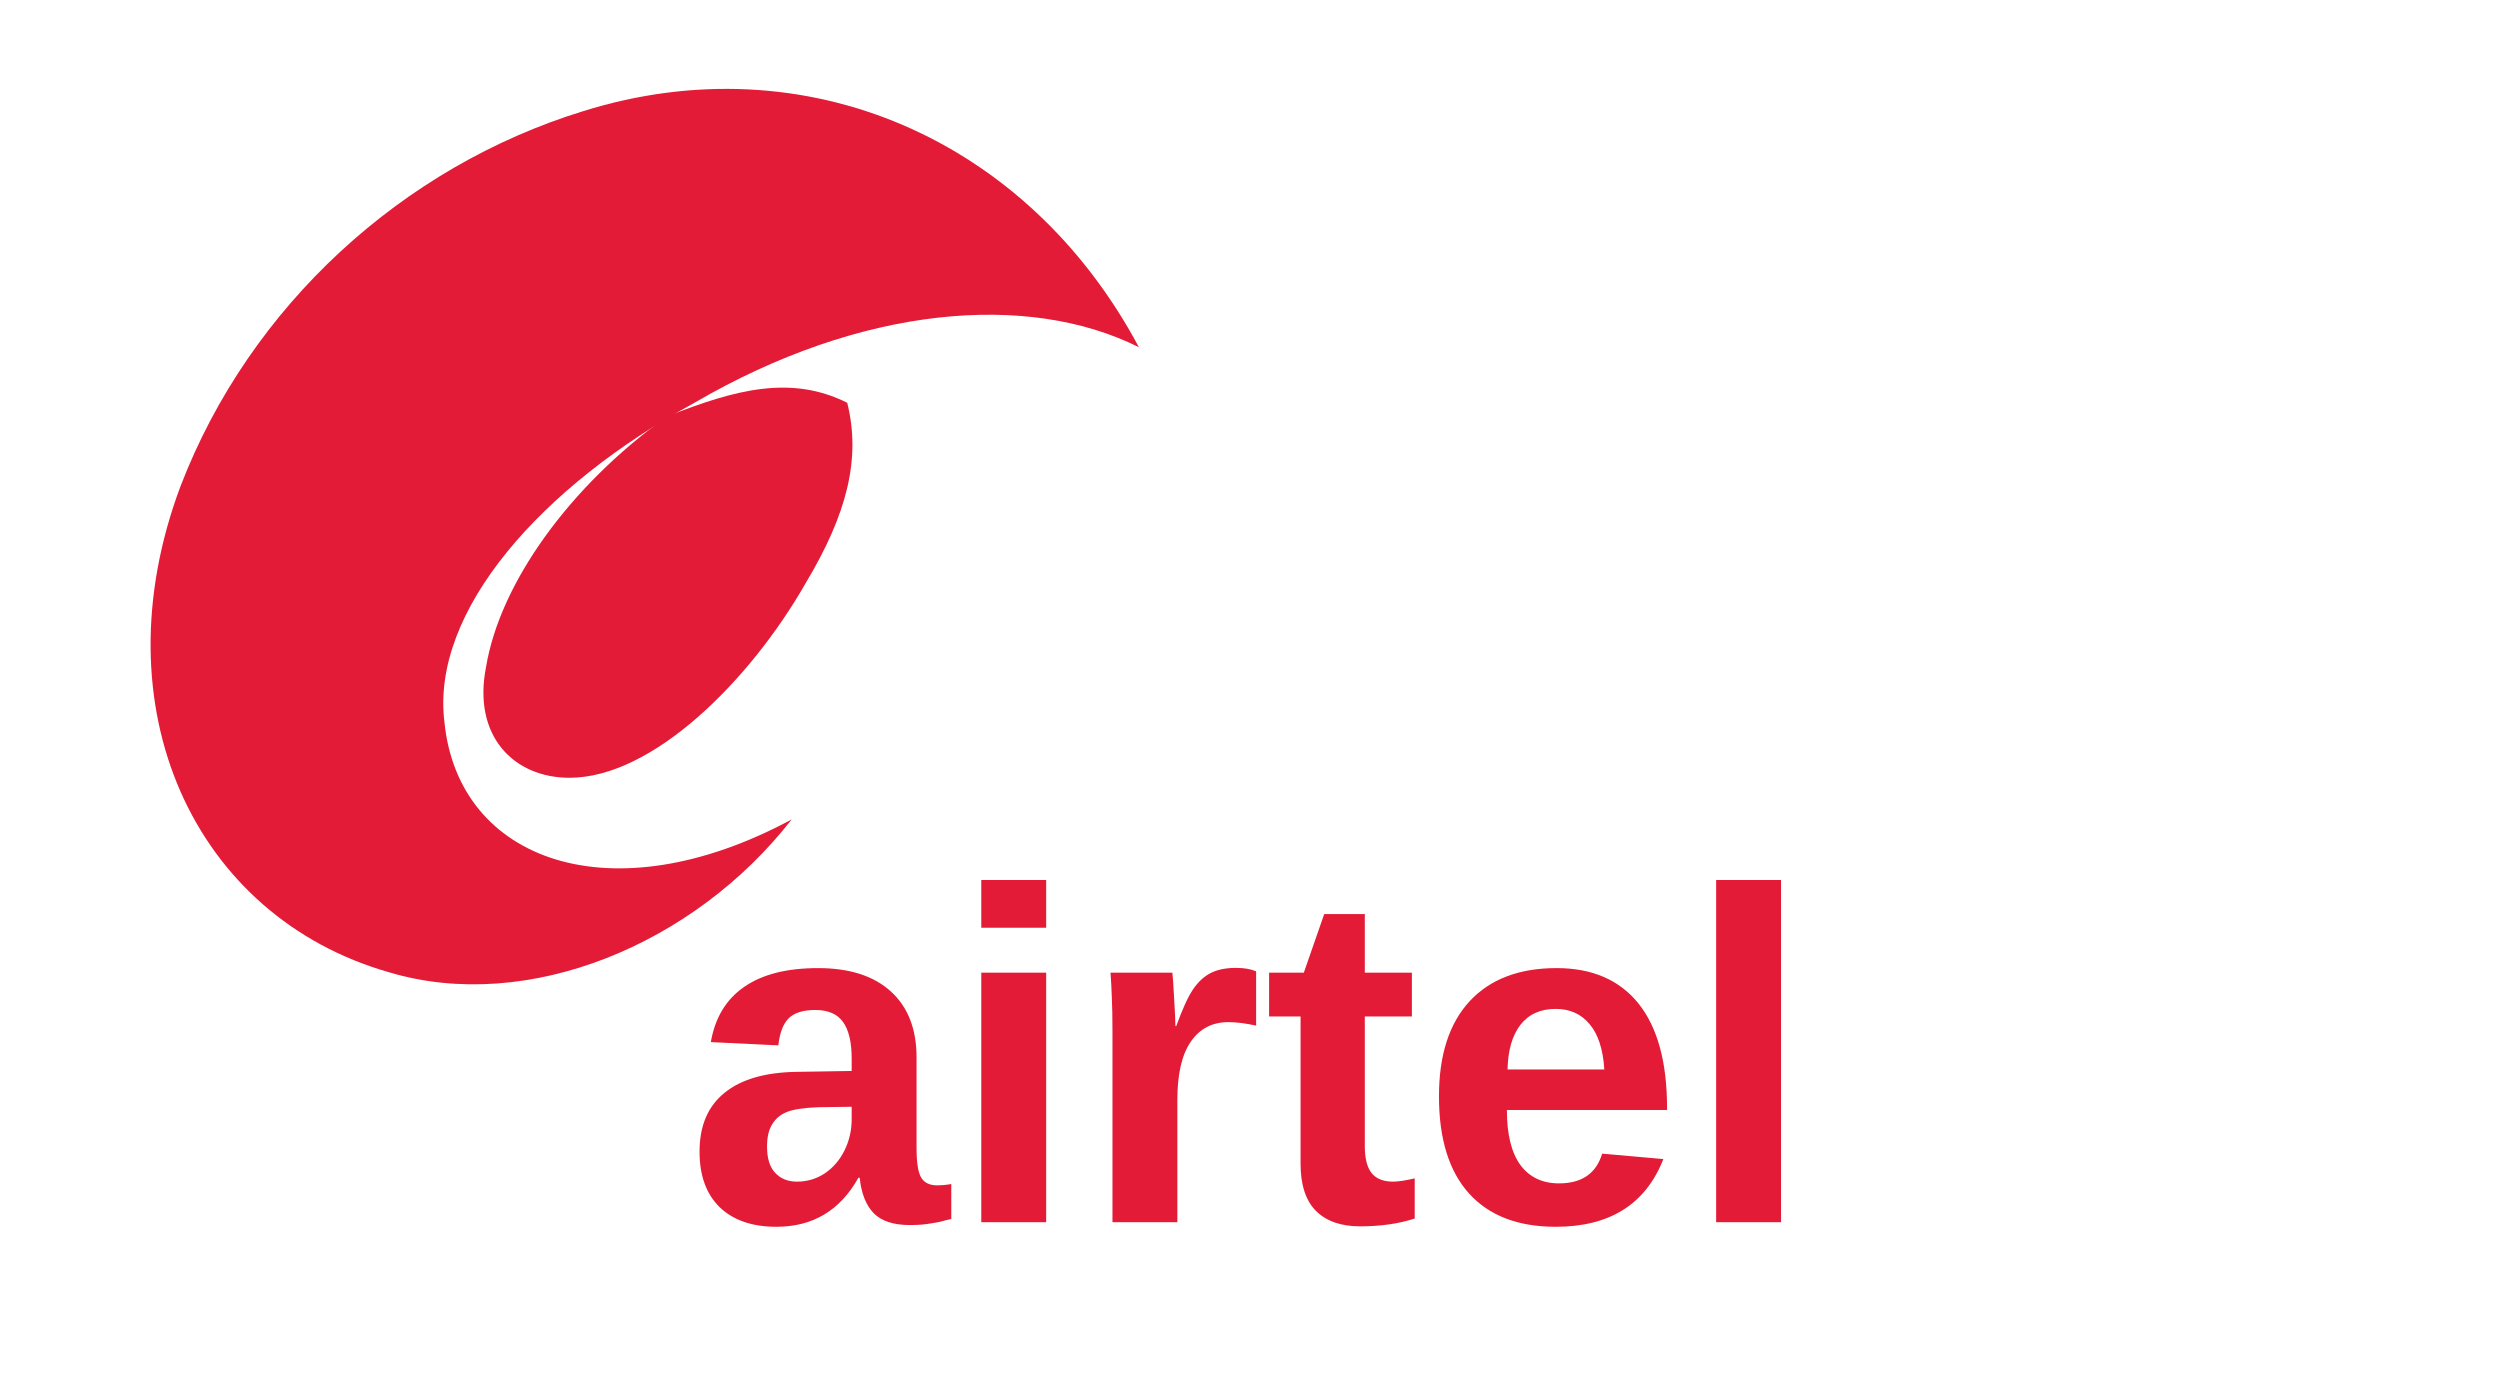
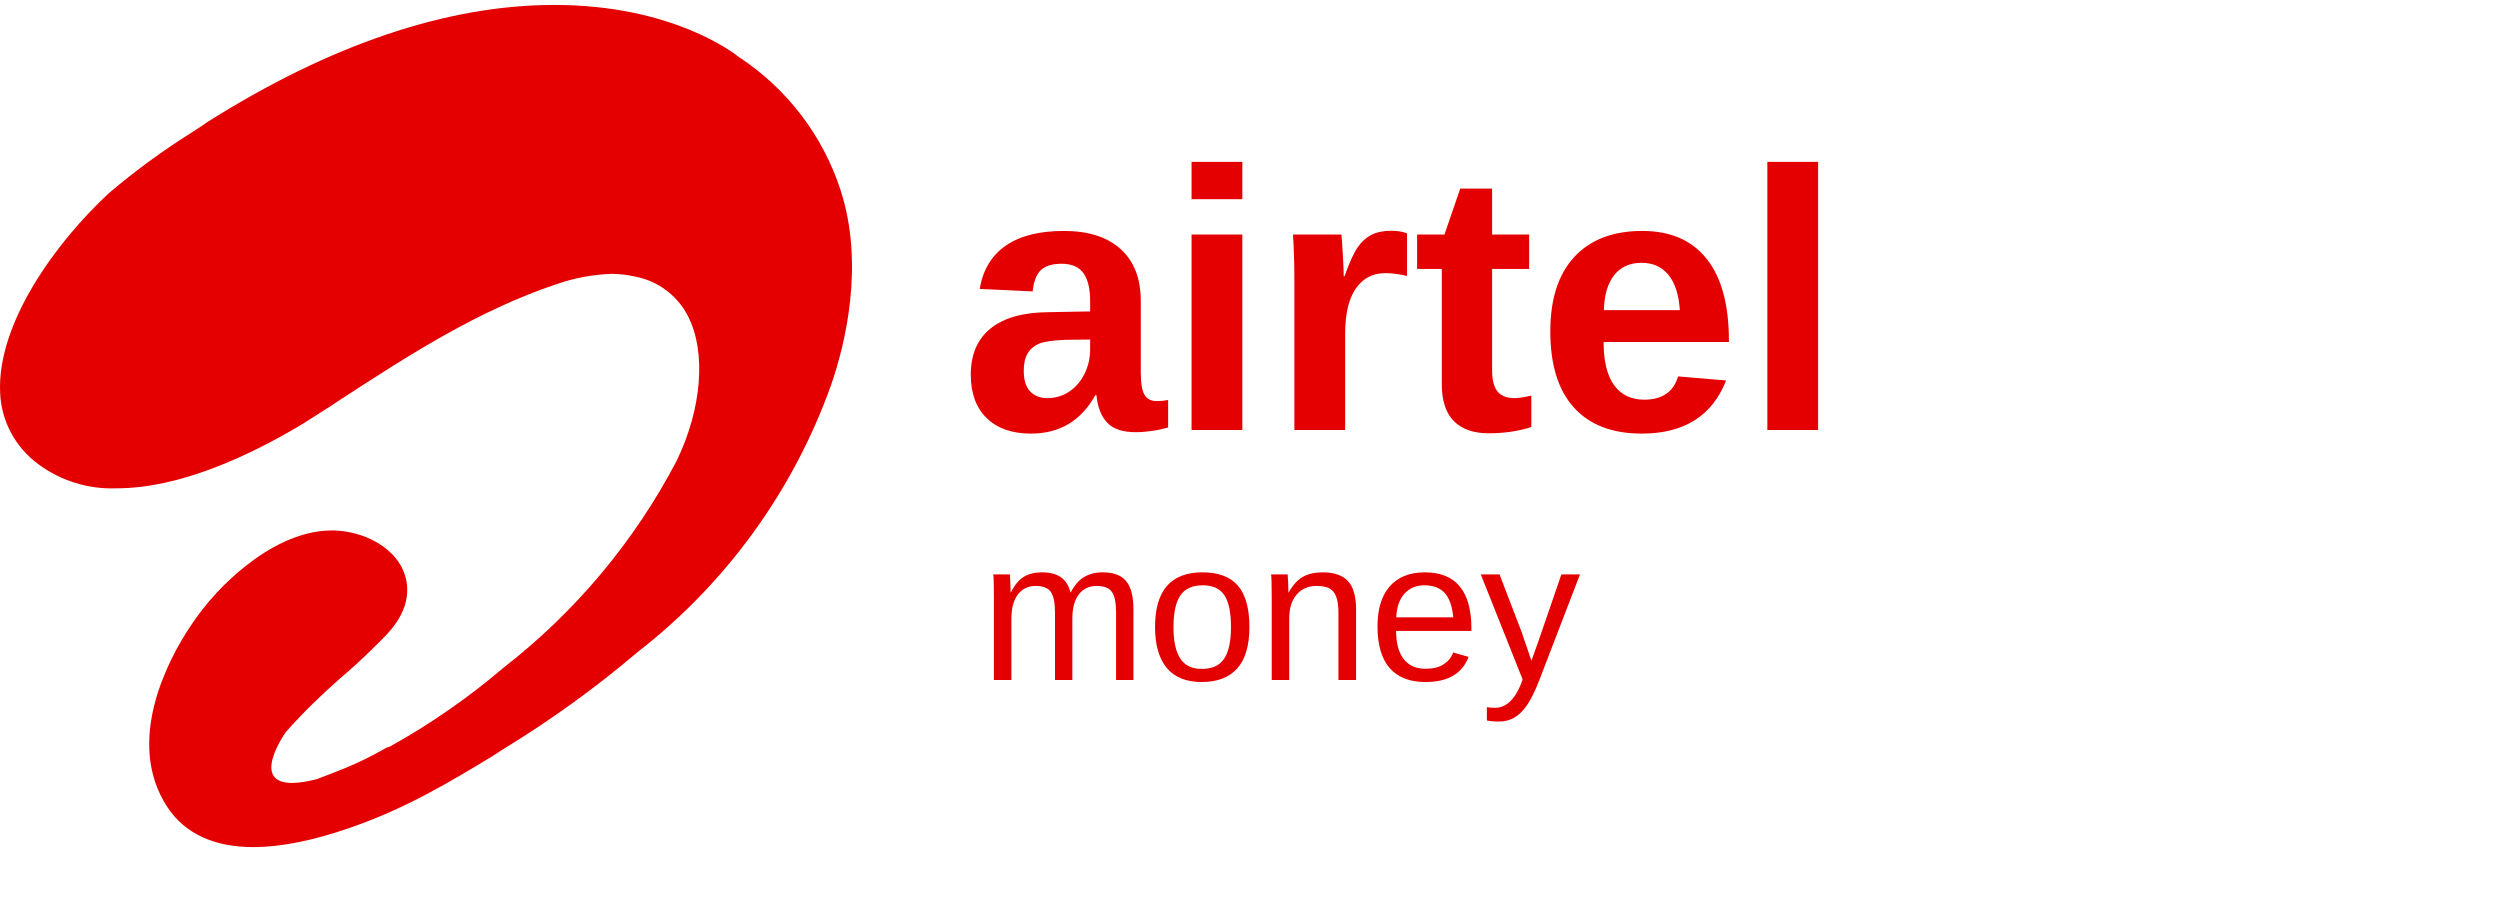
- <svg xmlns="http://www.w3.org/2000/svg" viewBox="0 0 180 100" role="img" aria-labelledby="t">
-   <g fill="#e31b36">
-     <path d="M42 8c-13 4-24 14-29 27-6 16 1 31 15 35 10 3 22-2 29-11-13 7-24 3-25-7-1-8 7-17 18-23 12-7 24-8 32-4-8-15-24-22-40-17z" />
-     <path d="M48 30c-7 5-12 12-13 18-1 5 2 8 6 8 6 0 13-7 17-14 3-5 4-9 3-13-4-2-8-1-13 1z" />
+ <svg xmlns="http://www.w3.org/2000/svg" viewBox="0 0 250 90" role="img" aria-labelledby="title desc">
+   <path fill="#E40000" transform="translate(0 0) scale(3.55)" d="M7.137 23.862c.79 0 1.708-.19 2.751-.554 1.55-.538 2.784-1.281 3.986-2.009l.316-.205a29.733 29.733 0 0 0 3.764-2.72 16.574 16.574 0 0 0 5.457-7.529c.395-1.138.949-3.384.268-5.487a7.117 7.117 0 0 0-2.862-3.749c-.158-.126-1.898-1.47-5.203-1.47-3.005 0-6.31 1.107-9.806 3.32l-.11.08-.317.205a20.133 20.133 0 0 0-2.309 1.693C1.585 6.813-.091 9.106.004 11.067c.031.79.427 1.534 1.075 2.008a3.472 3.472 0 0 0 2.214.68c1.803 0 3.765-.948 5.109-1.74l.253-.157.696-.443.237-.158c1.898-1.234 3.875-2.515 6.105-3.258a5.255 5.255 0 0 1 1.55-.285 3.163 3.163 0 0 1 .664.08 2.112 2.112 0 0 1 1.47 1.106c.523 1.012.396 2.61-.316 4.08a17.871 17.871 0 0 1-4.887 5.836 19.488 19.488 0 0 1-3.194 2.215l-.095.031a9.634 9.634 0 0 1-1.471.696l-.08.032-.41.158c-2.23.57-.87-1.329-.87-1.329.474-.537.98-1.028 1.518-1.502.316-.269.633-.554.933-.854l.064-.063c.395-.38.933-.902.901-1.645-.047-.98-1.075-1.582-2.056-1.613h-.063c-.95 0-1.819.522-2.404.98a7.27 7.27 0 0 0-1.598 1.74c-.6.901-1.85 3.226-.632 5.077.49.743 1.313 1.123 2.42 1.123z" />
+   <g fill="#E40000" font-family="Arial,Helvetica,sans-serif">
+     <text x="96" y="43" font-size="37" font-weight="700">airtel</text>
+     <text x="98" y="68" font-size="20" font-weight="400">money</text>
  </g>
-   <text x="90" y="88" text-anchor="middle" font-family="Arial,Helvetica,sans-serif" font-size="34" font-weight="700" fill="#e31b36">airtel</text>
</svg>
